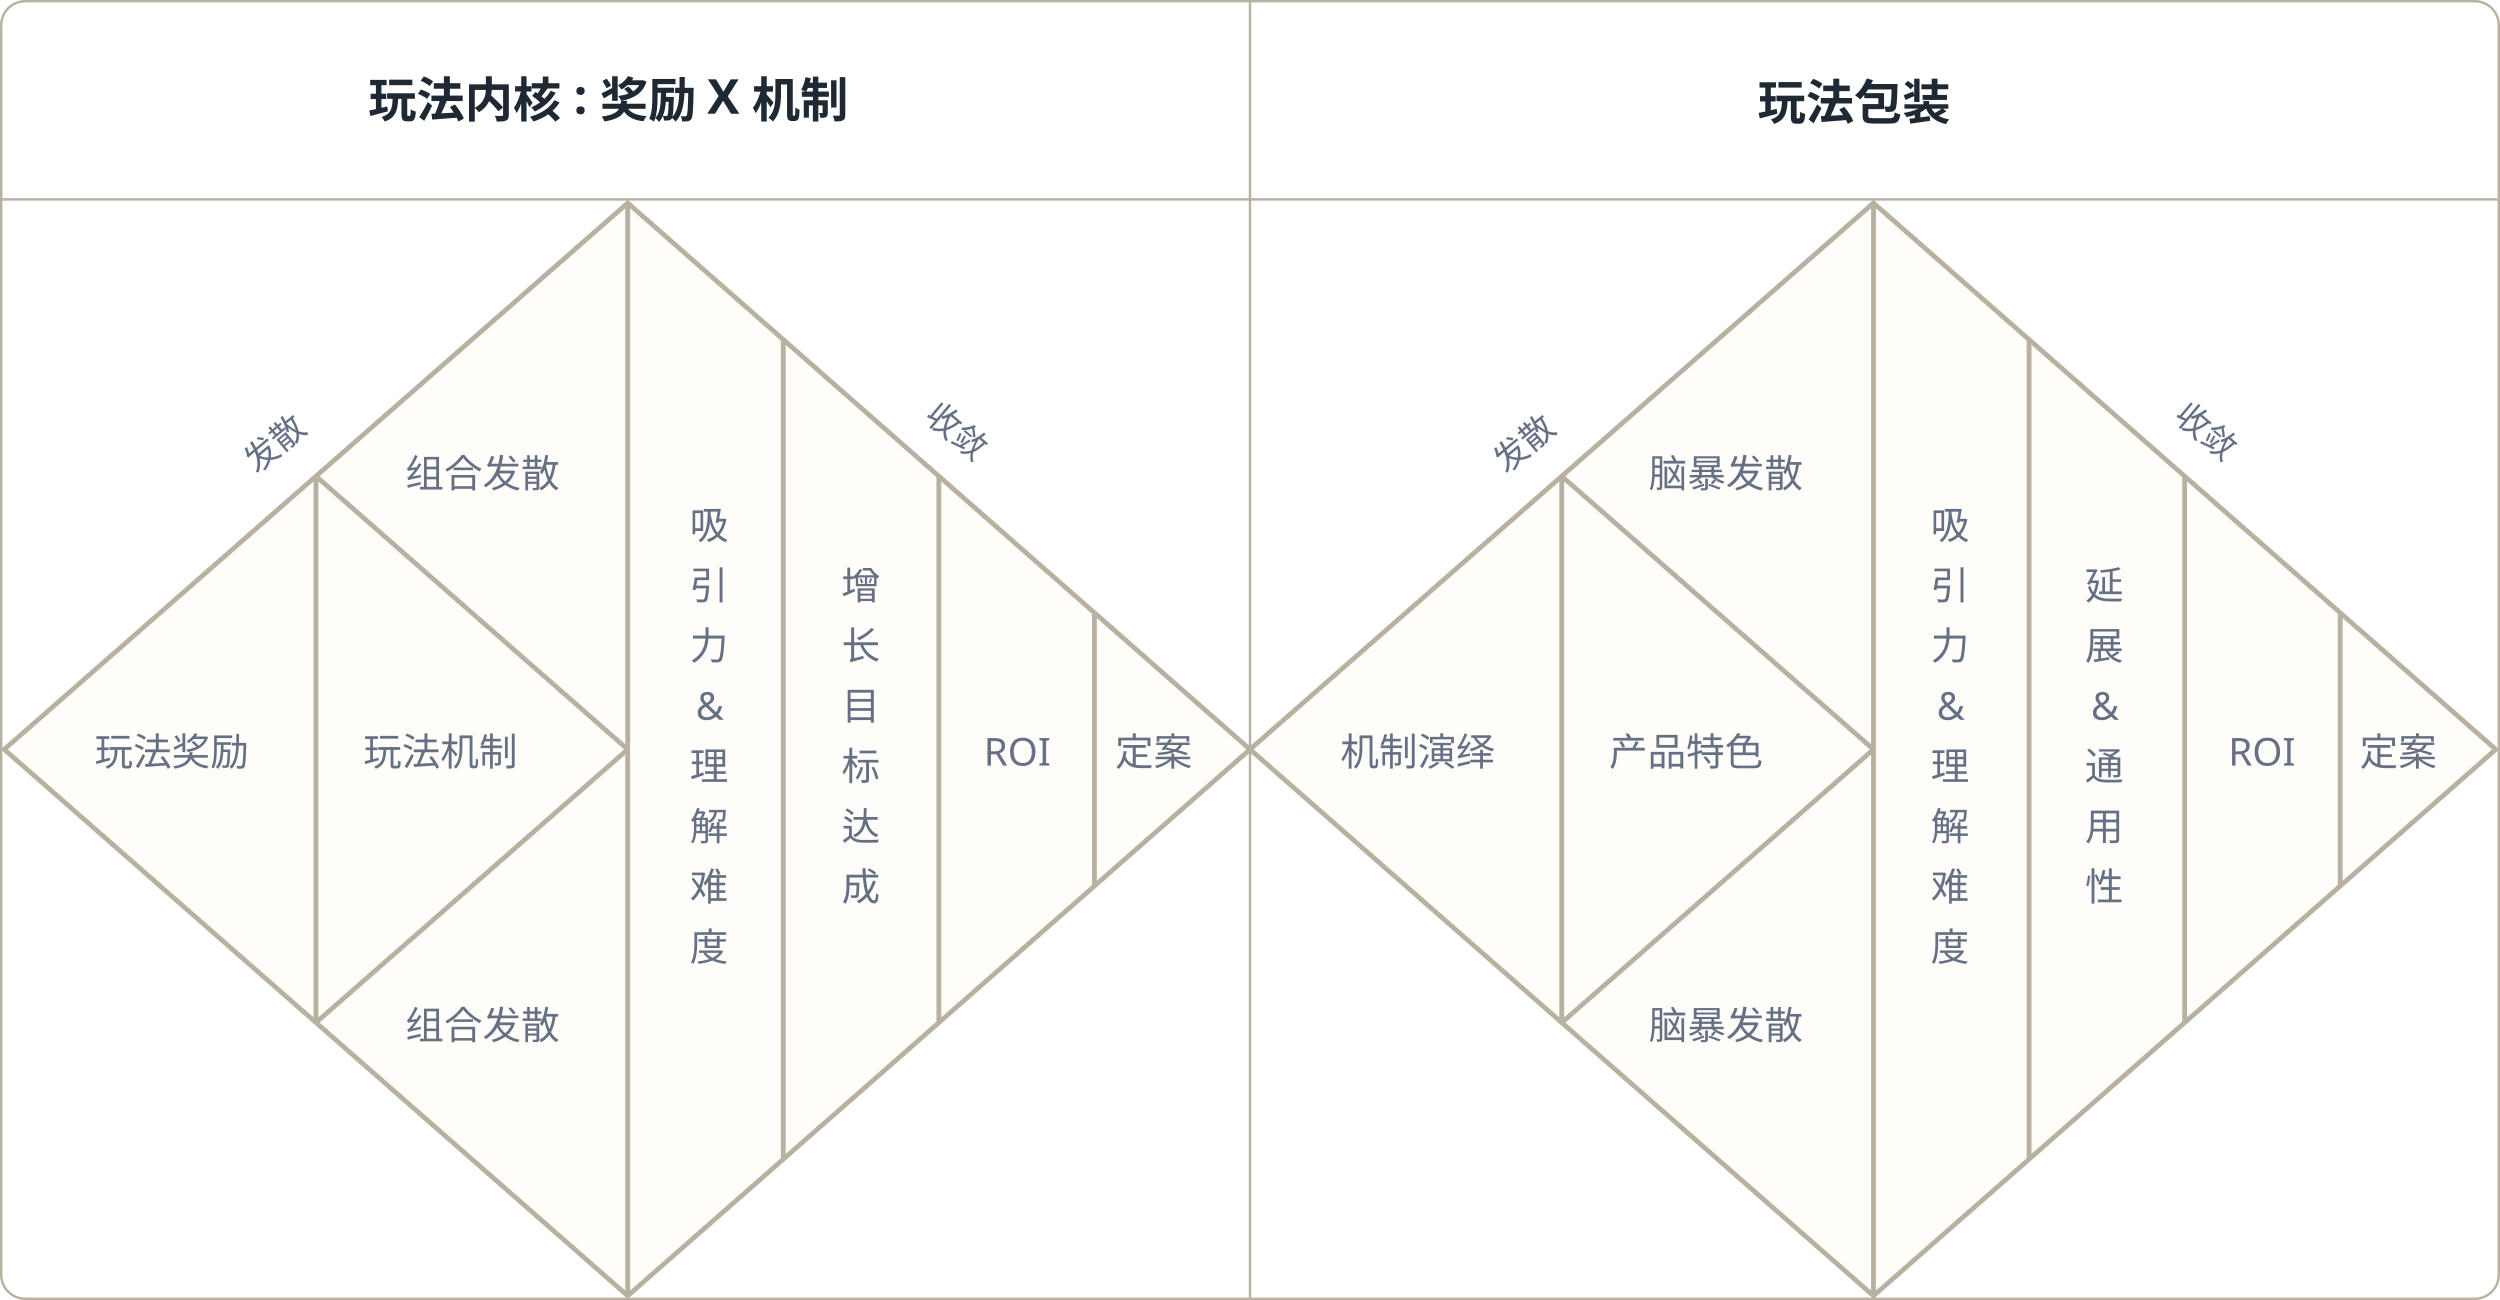
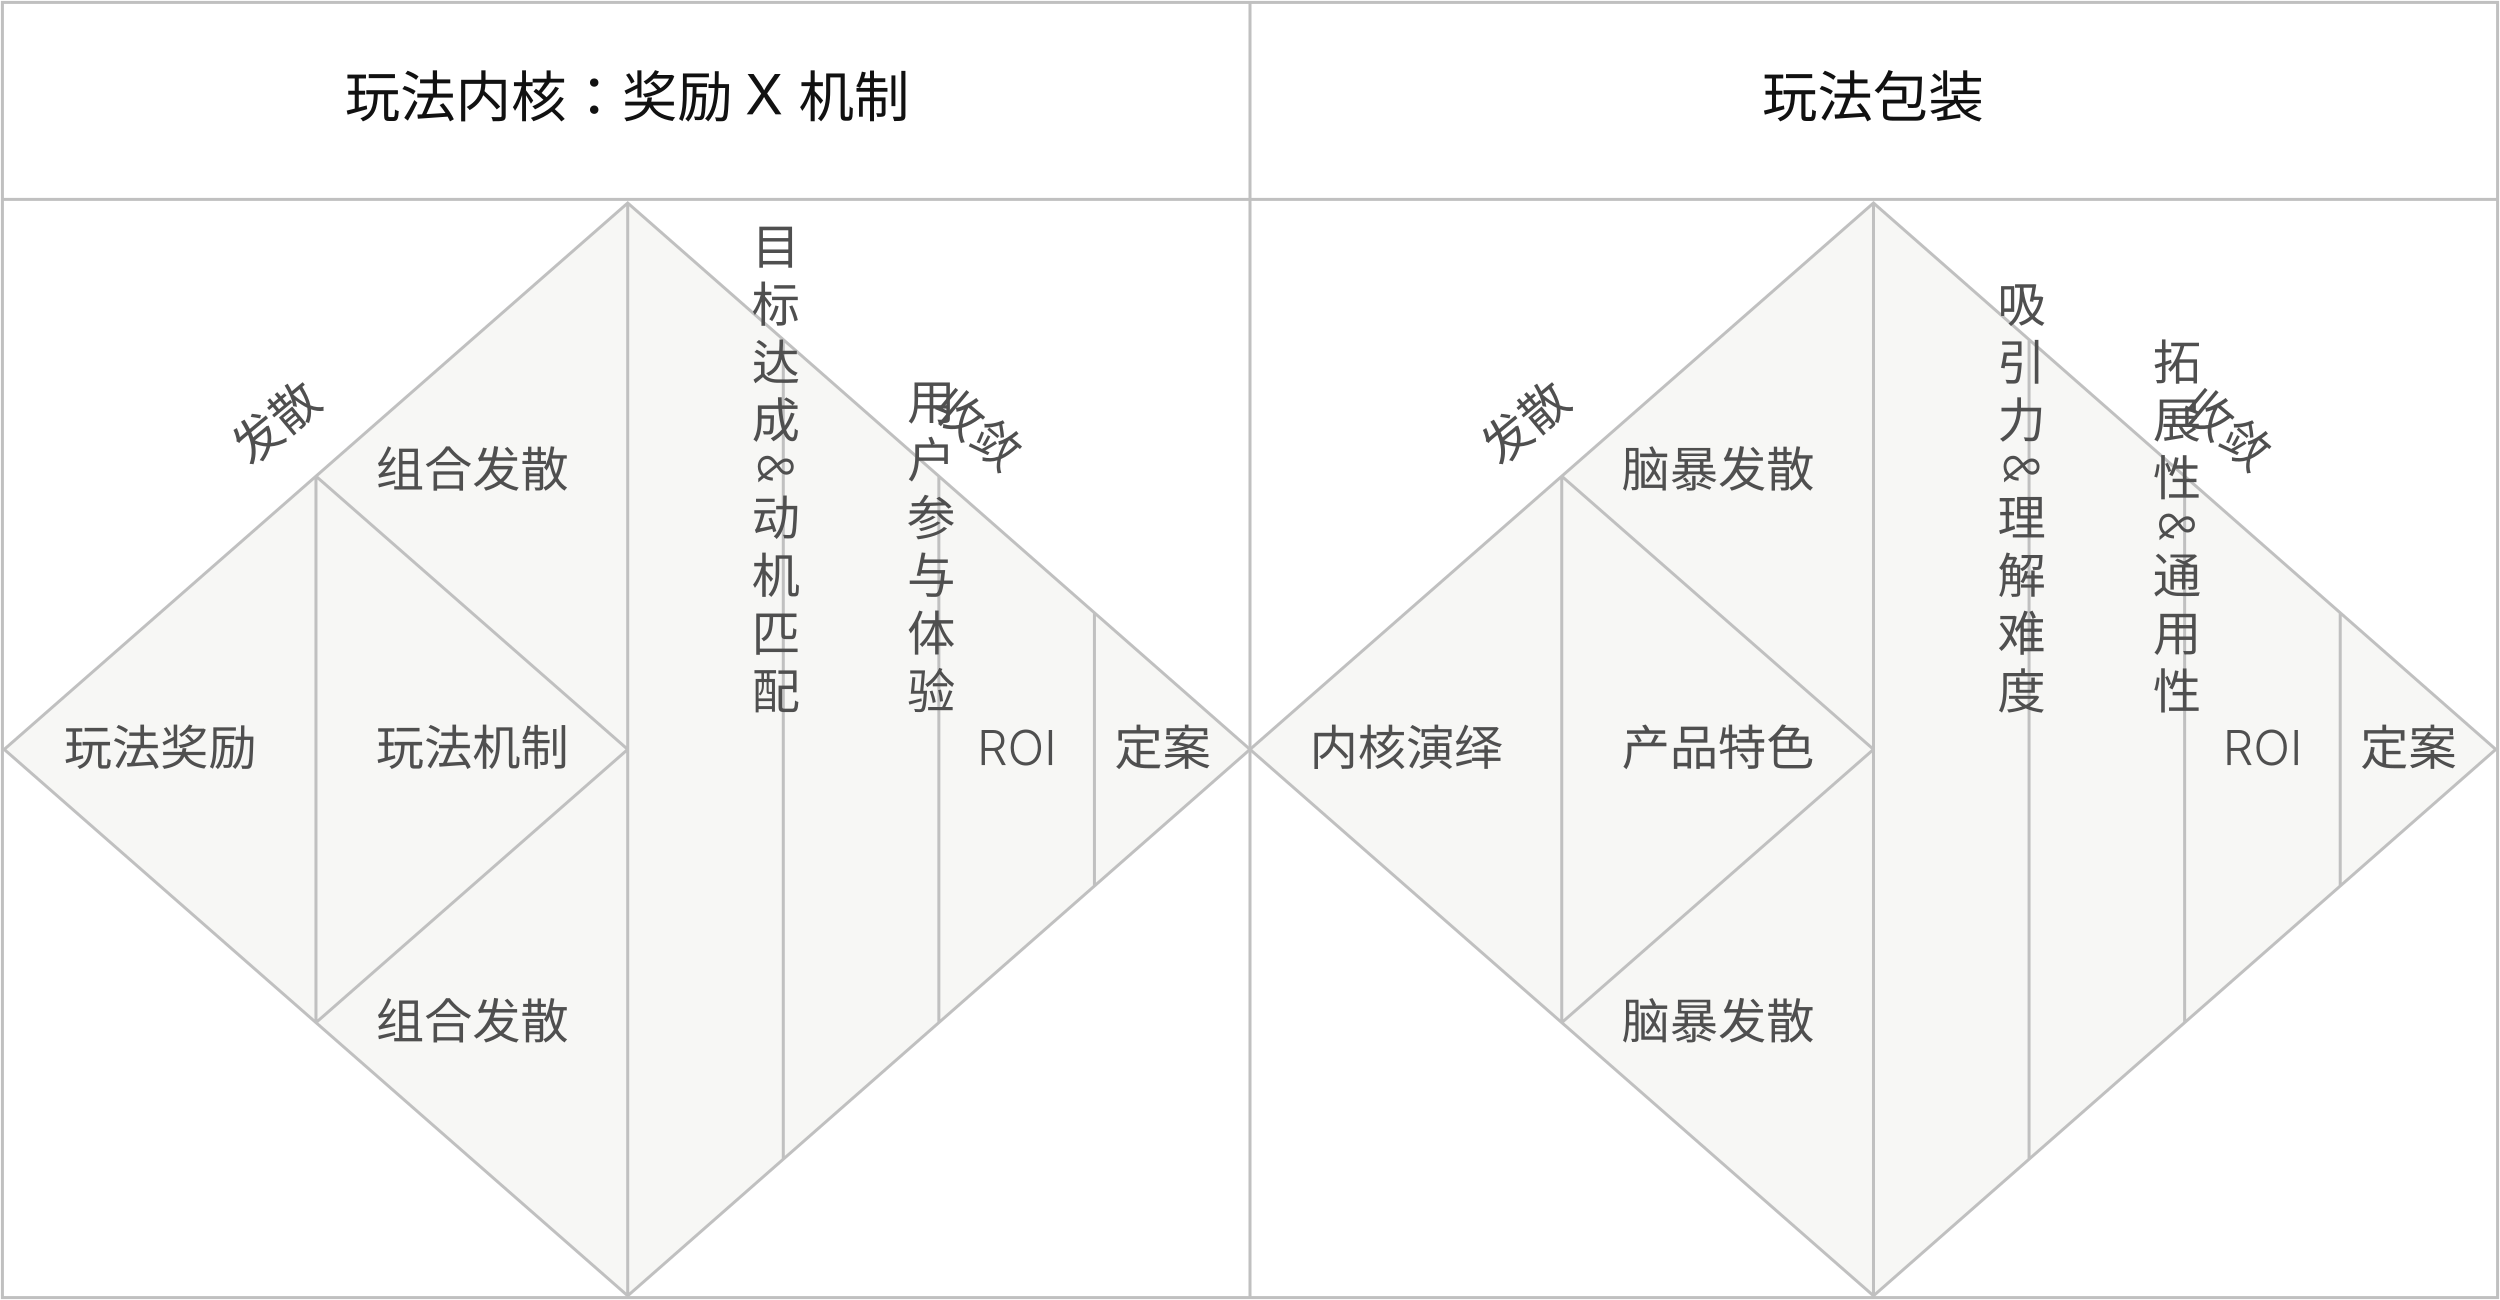
<svg xmlns="http://www.w3.org/2000/svg" width="2075" height="1079" viewBox="0 0 2075 1079" fill="none">
-   <rect x="1" y="1" width="2073" height="1077" rx="20" ry="20" stroke="#b8b0a0" stroke-width="2" fill="none" />
-   <line x1="1037.5" y1="1" x2="1037.5" y2="1077" stroke="#b8b0a0" stroke-width="2" />
-   <line x1="1" y1="165.5" x2="2073" y2="165.5" stroke="#b8b0a0" stroke-width="2" />
-   <polygon points="3.5,622 521,168.5 1037.5,622 521,1075.5" fill="#fffdfa" />
-   <polygon points="1037.5,622 1555,168.5 2071.5,622 1555,1075.5" fill="#fffdfa" />
-   <text fill="#667085" style="white-space: pre" xml:space="preserve" font-family="PingFang SC" font-size="32" letter-spacing="0em">
-     <tspan x="78.5" y="635.46">玩法奖励</tspan>
-   </text>
-   <text fill="#667085" style="white-space: pre" xml:space="preserve" font-family="PingFang SC" font-size="32" letter-spacing="0em">
-     <tspan x="1112.5" y="635.46">机制演绎</tspan>
-   </text>
-   <text fill="#667085" style="white-space: pre" xml:space="preserve" font-family="PingFang SC" font-size="32" letter-spacing="0em">
-     <tspan x="301.5" y="635.46">玩法机制</tspan>
-   </text>
-   <text fill="#667085" style="white-space: pre" xml:space="preserve" font-family="PingFang SC" font-size="32" letter-spacing="0em">
-     <tspan x="1335.5" y="635.46">产品特色</tspan>
-   </text>
-   <text fill="#667085" style="white-space: pre" xml:space="preserve" font-family="PingFang SC" font-size="32" letter-spacing="0em">
-     <tspan x="336.5" y="404.46">组合发散</tspan>
-   </text>
-   <text transform="translate(188.5 364.5) rotate(-39.8276)" fill="#667085" style="white-space: pre" xml:space="preserve" font-family="PingFang SC" font-size="28" letter-spacing="0em">
-     <tspan x="0" y="37.96">发散</tspan>
-   </text>
-   <text transform="translate(1225.5 364.5) rotate(-39.8276)" fill="#667085" style="white-space: pre" xml:space="preserve" font-family="PingFang SC" font-size="28" letter-spacing="0em">
-     <tspan x="0" y="37.96">发散</tspan>
-   </text>
-   <text transform="translate(790.526 318.5) rotate(39.83)" fill="#667085" style="white-space: pre" xml:space="preserve" font-family="PingFang SC" font-size="28" letter-spacing="0em">
-     <tspan x="0" y="37.96">收敛</tspan>
-   </text>
-   <text transform="translate(1827.53 318.5) rotate(39.83)" fill="#667085" style="white-space: pre" xml:space="preserve" font-family="PingFang SC" font-size="28" letter-spacing="0em">
-     <tspan x="0" y="37.96">收敛</tspan>
-   </text>
-   <text fill="#1f2933" style="white-space: pre" xml:space="preserve" font-family="PingFang SC" font-size="40" font-weight="700" letter-spacing="0em" text-anchor="middle">
-     <tspan x="520.5" y="97.28">玩法内核 : 奖励 X 机制</tspan>
-   </text>
-   <text fill="#1f2933" style="white-space: pre" xml:space="preserve" font-family="PingFang SC" font-size="40" font-weight="700" letter-spacing="0em" text-anchor="middle">
-     <tspan x="1554.5" y="99.28">玩法包装</tspan>
-   </text>
-   <text fill="#667085" style="white-space: pre" xml:space="preserve" font-family="PingFang SC" font-size="32" letter-spacing="0em">
-     <tspan x="1368.5" y="404.46">脑暴发散</tspan>
-   </text>
-   <text fill="#667085" style="white-space: pre" xml:space="preserve" font-family="PingFang SC" font-size="32" letter-spacing="0em">
-     <tspan x="1368.5" y="862.46">脑暴发散</tspan>
-   </text>
-   <text fill="#667085" style="white-space: pre" xml:space="preserve" font-family="PingFang SC" font-size="32" letter-spacing="0em">
-     <tspan x="336.5" y="862.46">组合发散</tspan>
-   </text>
-   <text fill="#667085" style="white-space: pre" xml:space="preserve" font-family="PingFang SC" font-size="32" letter-spacing="0em">
-     <tspan x="572.5" y="447.46">吸 - </tspan>
-     <tspan x="572.5" y="497.46">引 - </tspan>
-     <tspan x="572.5" y="547.46">力
- </tspan>
-     <tspan x="577.439" y="597.46">&amp;
- </tspan>
-     <tspan x="572.5" y="647.46">理
- </tspan>
-     <tspan x="572.5" y="697.46">解 - </tspan>
-     <tspan x="572.5" y="747.46">难 - </tspan>
-     <tspan x="572.5" y="797.46">度</tspan>
-   </text>
-   <text fill="#667085" style="white-space: pre" xml:space="preserve" font-family="PingFang SC" font-size="32" letter-spacing="0em">
-     <tspan x="1602.5" y="447.46">吸 - </tspan>
-     <tspan x="1602.5" y="497.46">引 - </tspan>
-     <tspan x="1602.5" y="547.46">力
- </tspan>
-     <tspan x="1607.44" y="597.46">&amp;
- </tspan>
-     <tspan x="1602.5" y="647.46">理
- </tspan>
-     <tspan x="1602.5" y="697.46">解 - </tspan>
-     <tspan x="1602.5" y="747.46">难 - </tspan>
-     <tspan x="1602.5" y="797.46">度</tspan>
-   </text>
-   <text fill="#667085" style="white-space: pre" xml:space="preserve" font-family="PingFang SC" font-size="32" letter-spacing="0em">
-     <tspan x="698.5" y="497.46">增 - </tspan>
-     <tspan x="698.5" y="547.46">长
- </tspan>
-     <tspan x="698.5" y="597.46">目 - </tspan>
-     <tspan x="698.5" y="647.46">标
- </tspan>
-     <tspan x="698.5" y="697.46">达 - </tspan>
-     <tspan x="698.5" y="747.46">成</tspan>
-   </text>
-   <text fill="#667085" style="white-space: pre" xml:space="preserve" font-family="PingFang SC" font-size="32" letter-spacing="0em">
-     <tspan x="1730.5" y="497.46">延
- </tspan>
-     <tspan x="1730.5" y="547.46">展
- </tspan>
-     <tspan x="1735.44" y="597.46">&amp;
- </tspan>
-     <tspan x="1730.5" y="647.46">通
- </tspan>
-     <tspan x="1730.5" y="697.46">用
- </tspan>
-     <tspan x="1730.5" y="747.46">性</tspan>
-   </text>
-   <text fill="#667085" style="white-space: pre" xml:space="preserve" font-family="PingFang SC" font-size="32" letter-spacing="0em">
-     <tspan x="816.5" y="635.46">ROI</tspan>
-   </text>
-   <text fill="#667085" style="white-space: pre" xml:space="preserve" font-family="PingFang SC" font-size="32" letter-spacing="0em">
-     <tspan x="1849.5" y="635.46">ROI</tspan>
-   </text>
-   <text fill="#667085" style="white-space: pre" xml:space="preserve" font-family="PingFang SC" font-size="32" letter-spacing="0em">
-     <tspan x="925.5" y="635.46">定案</tspan>
-   </text>
-   <text fill="#667085" style="white-space: pre" xml:space="preserve" font-family="PingFang SC" font-size="32" letter-spacing="0em">
-     <tspan x="1958.5" y="635.46">定案</tspan>
-   </text>
-   <path d="M650.125 281.875L521 168.5L262.25 395.25M521 168.5V622M650.125 962.125L521 1075.5L262.25 848.75M521 1075.5V622M262.25 395.25L3.5 622L262.25 848.75M262.25 395.25V848.75M262.25 395.25L521 622M262.25 848.75L521 622M779.25 848.75L650.125 962.125M779.25 848.75L908.375 735.375M779.25 848.75V395.25M779.25 395.25L908.375 508.625M779.25 395.25L650.125 281.875M650.125 962.125V281.875M908.375 735.375L1037.5 622L908.375 508.625M908.375 735.375V508.625" stroke="#b8b0a0" stroke-width="4" />
-   <path d="M1684.12 281.875L1555 168.5L1296.25 395.25M1555 168.5V622M1684.12 962.125L1555 1075.5L1296.25 848.75M1555 1075.5V622M1296.25 395.25L1037.5 622L1296.25 848.75M1296.25 395.25V848.75M1296.25 395.25L1555 622M1296.25 848.75L1555 622M1813.25 848.75L1684.12 962.125M1813.25 848.75L1942.38 735.375M1813.25 848.75V395.25M1813.25 395.25L1942.38 508.625M1813.25 395.25L1684.12 281.875M1684.12 962.125V281.875M1942.38 735.375L2071.5 622L1942.38 508.625M1942.38 735.375V508.625" stroke="#b8b0a0" stroke-width="4" />
+   <rect x="2" y="2" width="2071" height="1075" rx="0" ry="0" stroke="#c0c0c0" stroke-width="2.5" fill="none" />
+   <line x1="1037.5" y1="1" x2="1037.5" y2="1077" stroke="#c0c0c0" stroke-width="2.5" />
+   <line x1="1" y1="165.5" x2="2073" y2="165.5" stroke="#c0c0c0" stroke-width="2.5" />
+   <polygon points="3.5,622 521,168.5 1037.5,622 521,1075.5" fill="#f7f7f5" stroke="none" />
+   <polygon points="1037.5,622 1555,168.5 2071.5,622 1555,1075.5" fill="#f7f7f5" stroke="none" />
+   <path d="M650.125 281.875L521 168.5L262.25 395.25M521 168.5V622M650.125 962.125L521 1075.5L262.25 848.75M521 1075.5V622M262.25 395.25L3.5 622L262.25 848.75M262.25 395.25V848.75M262.25 395.25L521 622M262.25 848.75L521 622M779.25 848.75L650.125 962.125M779.25 848.75L908.375 735.375M779.25 848.75V395.25M779.25 395.25L908.375 508.625M779.25 395.25L650.125 281.875M650.125 962.125V281.875M908.375 735.375L1037.5 622L908.375 508.625M908.375 735.375V508.625" stroke="#c0c0c0" stroke-width="2.5" />
+   <path d="M1684.12 281.875L1555 168.5L1296.25 395.25M1555 168.5V622M1684.12 962.125L1555 1075.5L1296.25 848.75M1555 1075.5V622M1296.25 395.25L1037.5 622L1296.25 848.75M1296.25 395.25V848.75M1296.25 395.25L1555 622M1296.25 848.75L1555 622M1813.25 848.75L1684.12 962.125M1813.25 848.75L1942.38 735.375M1813.25 848.75V395.25M1813.25 395.25L1942.38 508.625M1813.25 395.25L1684.12 281.875M1684.12 962.125V281.875M1942.38 735.375L2071.5 622L1942.38 508.625M1942.38 735.375V508.625" stroke="#c0c0c0" stroke-width="2.5" />
+   <text fill="#111111" font-family="Inter, PingFang SC, Hiragino Sans GB, Microsoft YaHei, sans-serif" font-size="46" font-weight="400" text-anchor="middle" x="520.5" y="97">玩法内核：奖励 X 机制</text>
+   <text fill="#111111" font-family="Inter, PingFang SC, Hiragino Sans GB, Microsoft YaHei, sans-serif" font-size="46" font-weight="400" text-anchor="middle" x="1554.5" y="97">玩法包装</text>
+   <text fill="#4f4f4f" font-family="Inter, PingFang SC, Hiragino Sans GB, Microsoft YaHei, sans-serif" font-size="40" font-weight="300" text-anchor="middle" x="133" y="635">玩法奖励</text>
+   <text fill="#4f4f4f" font-family="Inter, PingFang SC, Hiragino Sans GB, Microsoft YaHei, sans-serif" font-size="40" font-weight="300" text-anchor="middle" x="392" y="635">玩法机制</text>
+   <text fill="#4f4f4f" font-family="Inter, PingFang SC, Hiragino Sans GB, Microsoft YaHei, sans-serif" font-size="40" font-weight="300" text-anchor="middle" x="392" y="404">组合发散</text>
+   <text fill="#4f4f4f" font-family="Inter, PingFang SC, Hiragino Sans GB, Microsoft YaHei, sans-serif" font-size="40" font-weight="300" text-anchor="middle" x="392" y="862">组合发散</text>
+   <text fill="#4f4f4f" font-family="Inter, PingFang SC, Hiragino Sans GB, Microsoft YaHei, sans-serif" font-size="40" font-weight="300" text-anchor="middle" x="844" y="635">ROI</text>
+   <text fill="#4f4f4f" font-family="Inter, PingFang SC, Hiragino Sans GB, Microsoft YaHei, sans-serif" font-size="40" font-weight="300" text-anchor="middle" x="965" y="635">定案</text>
+   <text fill="#4f4f4f" font-family="Inter, PingFang SC, Hiragino Sans GB, Microsoft YaHei, sans-serif" font-size="40" font-weight="300" text-anchor="middle" x="1167" y="635">内核演绎</text>
+   <text fill="#4f4f4f" font-family="Inter, PingFang SC, Hiragino Sans GB, Microsoft YaHei, sans-serif" font-size="40" font-weight="300" text-anchor="middle" x="1426" y="635">产品特色</text>
+   <text fill="#4f4f4f" font-family="Inter, PingFang SC, Hiragino Sans GB, Microsoft YaHei, sans-serif" font-size="40" font-weight="300" text-anchor="middle" x="1426" y="404">脑暴发散</text>
+   <text fill="#4f4f4f" font-family="Inter, PingFang SC, Hiragino Sans GB, Microsoft YaHei, sans-serif" font-size="40" font-weight="300" text-anchor="middle" x="1426" y="862">脑暴发散</text>
+   <text fill="#4f4f4f" font-family="Inter, PingFang SC, Hiragino Sans GB, Microsoft YaHei, sans-serif" font-size="40" font-weight="300" text-anchor="middle" x="1878" y="635">ROI</text>
+   <text fill="#4f4f4f" font-family="Inter, PingFang SC, Hiragino Sans GB, Microsoft YaHei, sans-serif" font-size="40" font-weight="300" text-anchor="middle" x="1999" y="635">定案</text>
+   <text transform="translate(188.5 364.5) rotate(-39.83)" fill="#4f4f4f" font-family="Inter, PingFang SC, Hiragino Sans GB, Microsoft YaHei, sans-serif" font-size="40" font-weight="300" y="30">发散</text>
+   <text transform="translate(1225.5 364.5) rotate(-39.83)" fill="#4f4f4f" font-family="Inter, PingFang SC, Hiragino Sans GB, Microsoft YaHei, sans-serif" font-size="40" font-weight="300" y="30">发散</text>
+   <text transform="translate(790.526 318.5) rotate(39.83)" fill="#4f4f4f" font-family="Inter, PingFang SC, Hiragino Sans GB, Microsoft YaHei, sans-serif" font-size="40" font-weight="300" y="30">收敛</text>
+   <text transform="translate(1827.53 318.5) rotate(39.83)" fill="#4f4f4f" font-family="Inter, PingFang SC, Hiragino Sans GB, Microsoft YaHei, sans-serif" font-size="40" font-weight="300" y="30">收敛</text>
+   <text fill="#4f4f4f" font-family="Inter, PingFang SC, Hiragino Sans GB, Microsoft YaHei, sans-serif" font-size="40" font-weight="300" letter-spacing="8" writing-mode="vertical-lr" text-anchor="middle" x="586" y="622">目标达成&amp;动机匹配</text>
+   <text fill="#4f4f4f" font-family="Inter, PingFang SC, Hiragino Sans GB, Microsoft YaHei, sans-serif" font-size="40" font-weight="300" letter-spacing="8" writing-mode="vertical-lr" text-anchor="middle" x="715" y="622">用户参与体验</text>
+   <text fill="#4f4f4f" font-family="Inter, PingFang SC, Hiragino Sans GB, Microsoft YaHei, sans-serif" font-size="40" font-weight="300" letter-spacing="8" writing-mode="vertical-lr" text-anchor="middle" x="1620" y="622">吸引力&amp;理解难度</text>
+   <text fill="#4f4f4f" font-family="Inter, PingFang SC, Hiragino Sans GB, Microsoft YaHei, sans-serif" font-size="40" font-weight="300" letter-spacing="8" writing-mode="vertical-lr" text-anchor="middle" x="1749" y="622">拓展性&amp;通用性</text>
</svg>
